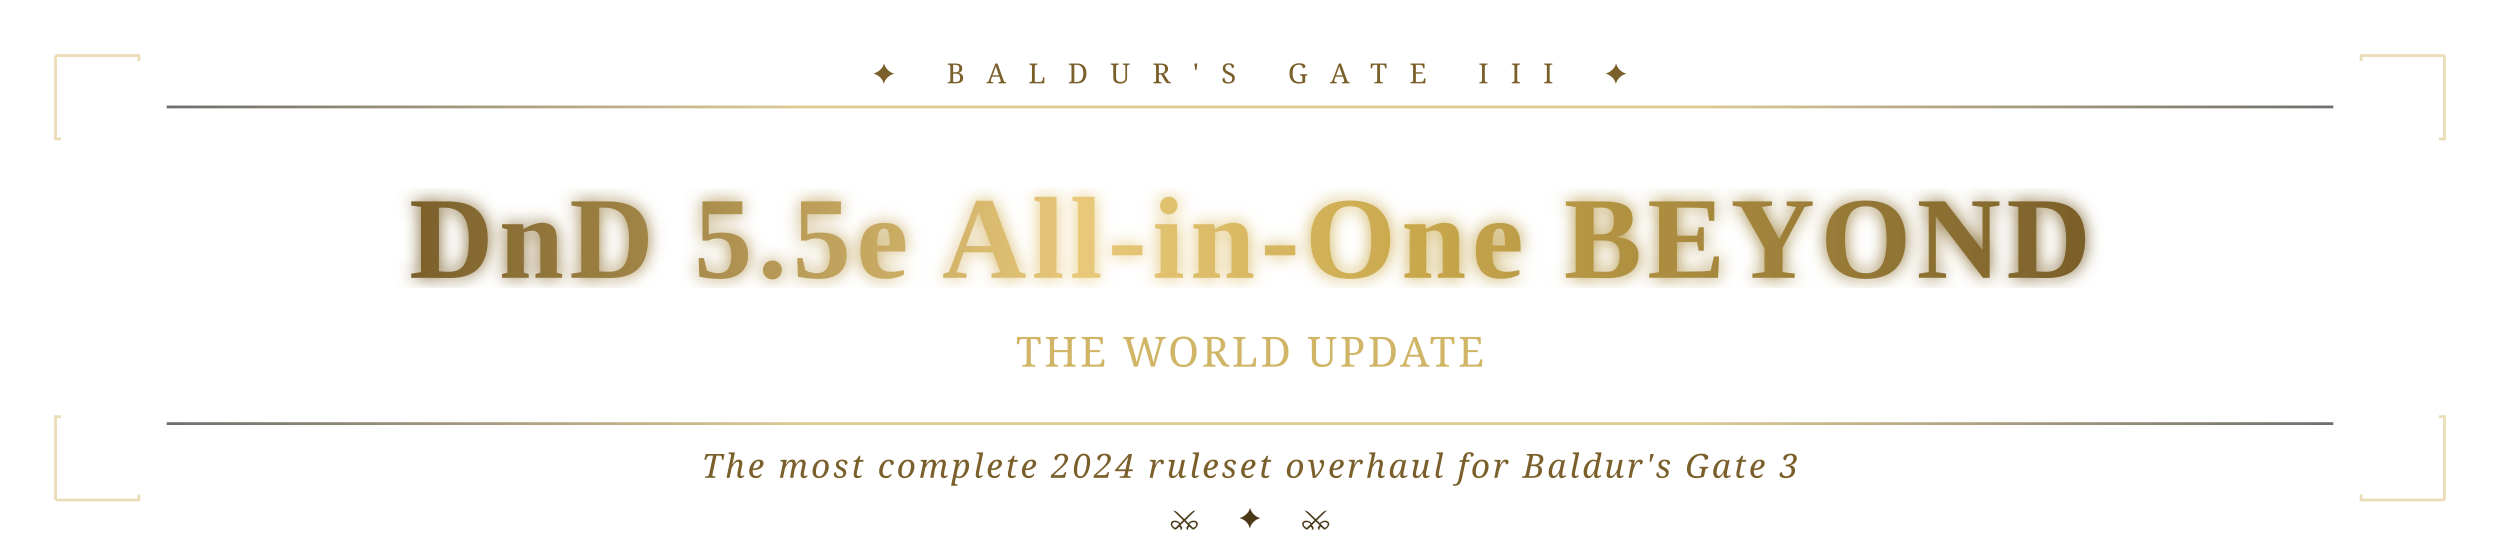
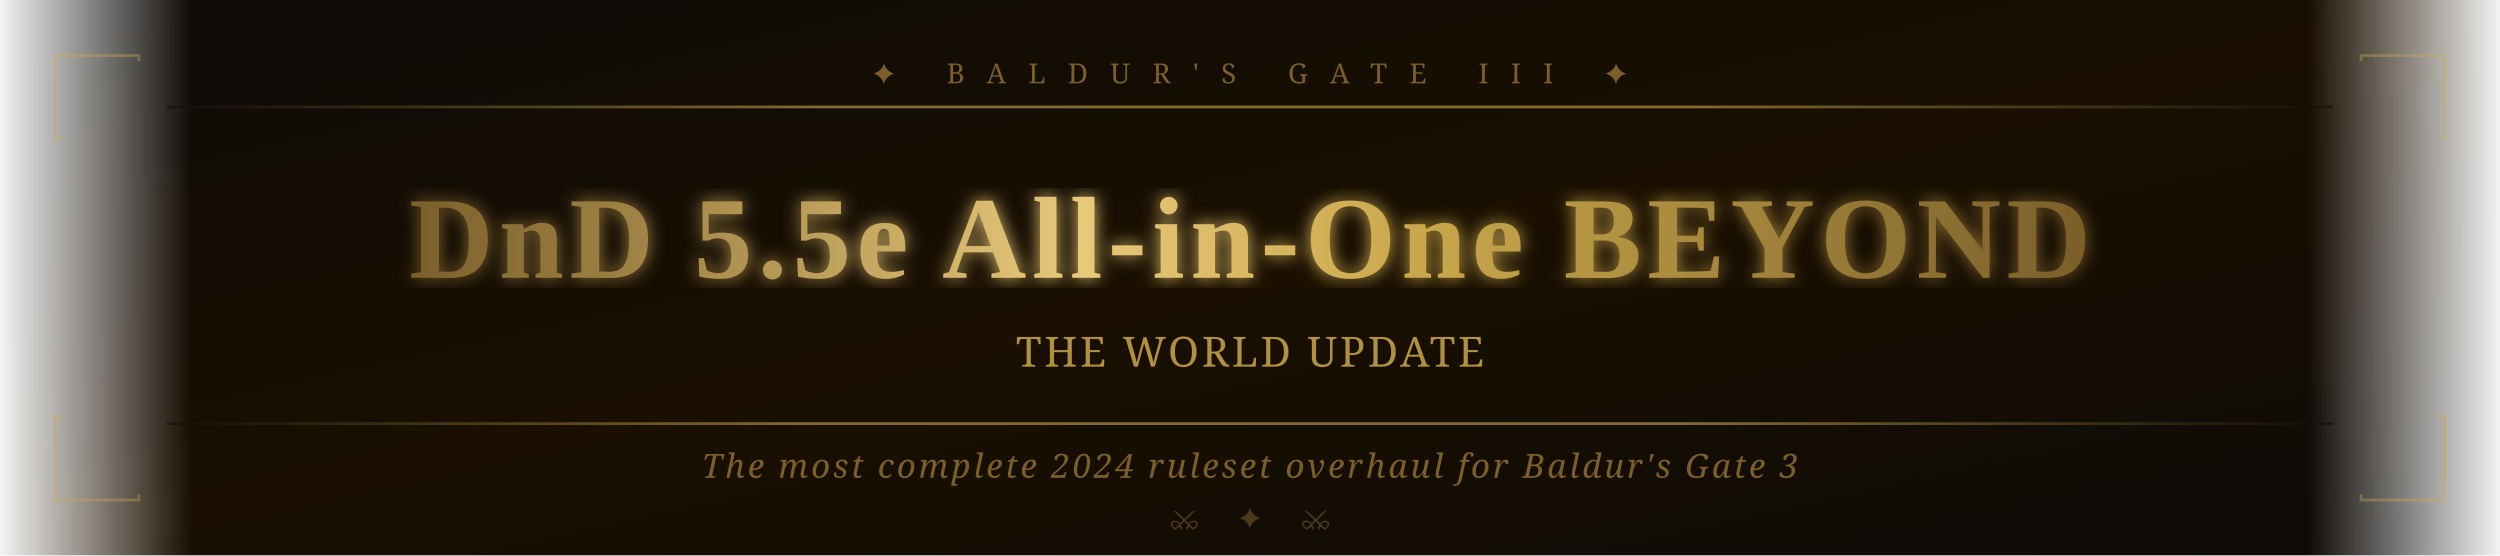
<svg xmlns="http://www.w3.org/2000/svg" width="900" height="200" viewBox="0 0 900 200">
  <defs>
-     <linearGradient id="fadeEdge" x1="0%" y1="0%" x2="100%" y2="0%">
-       <stop offset="0%" stop-color="white" stop-opacity="0" />
-       <stop offset="10%" stop-color="white" stop-opacity="1" />
-       <stop offset="90%" stop-color="white" stop-opacity="1" />
-       <stop offset="100%" stop-color="white" stop-opacity="0" />
+     <linearGradient id="bg" x1="0%" y1="0%" x2="100%" y2="100%">
+       <stop offset="0%" style="stop-color:#0d0b09" />
+       <stop offset="50%" style="stop-color:#1a0f00" />
+       <stop offset="100%" style="stop-color:#0d0b09" />
    </linearGradient>
    <linearGradient id="gold" x1="0%" y1="0%" x2="100%" y2="0%">
      <stop offset="0%" style="stop-color:#7a5f2a" />
      <stop offset="40%" style="stop-color:#e8c97a" />
      <stop offset="60%" style="stop-color:#c9a84c" />
      <stop offset="100%" style="stop-color:#7a5f2a" />
    </linearGradient>
    <linearGradient id="line" x1="0%" y1="0%" x2="100%" y2="0%">
      <stop offset="0%" style="stop-color:#0d0b09;stop-opacity:1" />
      <stop offset="30%" style="stop-color:#c9a84c;stop-opacity:1" />
      <stop offset="70%" style="stop-color:#c9a84c;stop-opacity:1" />
      <stop offset="100%" style="stop-color:#0d0b09;stop-opacity:1" />
    </linearGradient>
+     <linearGradient id="fadeEdge" x1="0%" y1="0%" x2="100%" y2="0%">
+       <stop offset="0%" stop-color="white" stop-opacity="0" />
+       <stop offset="8%" stop-color="white" stop-opacity="1" />
+       <stop offset="92%" stop-color="white" stop-opacity="1" />
+       <stop offset="100%" stop-color="white" stop-opacity="0" />
+     </linearGradient>
+     <mask id="fadeMask">
+       <rect width="900" height="200" fill="url(#fadeEdge)" />
+     </mask>
    <filter id="glow">
      <feGaussianBlur stdDeviation="3" result="coloredBlur" />
      <feMerge>
        <feMergeNode in="coloredBlur" />
        <feMergeNode in="SourceGraphic" />
      </feMerge>
    </filter>
  </defs>
-   <rect width="900" height="200" fill="url(#bg)" />
+   <rect width="900" height="200" fill="url(#bg)" mask="url(#fadeMask)" />
  <g stroke="#c9a84c" stroke-width="1" fill="none" opacity="0.4">
    <path d="M20,20 L50,20 L50,22 M20,20 L20,50 L22,50" />
    <path d="M880,20 L850,20 L850,22 M880,20 L880,50 L878,50" />
    <path d="M20,180 L50,180 L50,178 M20,180 L20,150 L22,150" />
    <path d="M880,180 L850,180 L850,178 M880,180 L880,150 L878,150" />
  </g>
  <rect x="60" y="38" width="780" height="1" fill="url(#line)" opacity="0.6" />
  <text x="450" y="30" text-anchor="middle" font-family="Georgia, serif" font-size="10" fill="#7a5f2a" letter-spacing="8">✦ BALDUR'S GATE III ✦</text>
  <text x="450" y="100" text-anchor="middle" font-family="Georgia, 'Times New Roman', serif" font-size="42" font-weight="bold" fill="url(#gold)" filter="url(#glow)" letter-spacing="2">DnD 5.5e All-in-One BEYOND</text>
  <text x="450" y="132" text-anchor="middle" font-family="Georgia, serif" font-size="15" fill="#c9a84c" letter-spacing="1" opacity="0.85">THE WORLD UPDATE</text>
  <rect x="60" y="152" width="780" height="1" fill="url(#line)" opacity="0.6" />
  <text x="450" y="172" text-anchor="middle" font-family="Georgia, serif" font-size="12" fill="#7a5f2a" font-style="italic" letter-spacing="1">The most complete 2024 ruleset overhaul for Baldur's Gate 3</text>
  <text x="450" y="190" text-anchor="middle" font-family="Georgia, serif" font-size="10" fill="#4a3a1a" letter-spacing="6">⚔ ✦ ⚔</text>
</svg>
